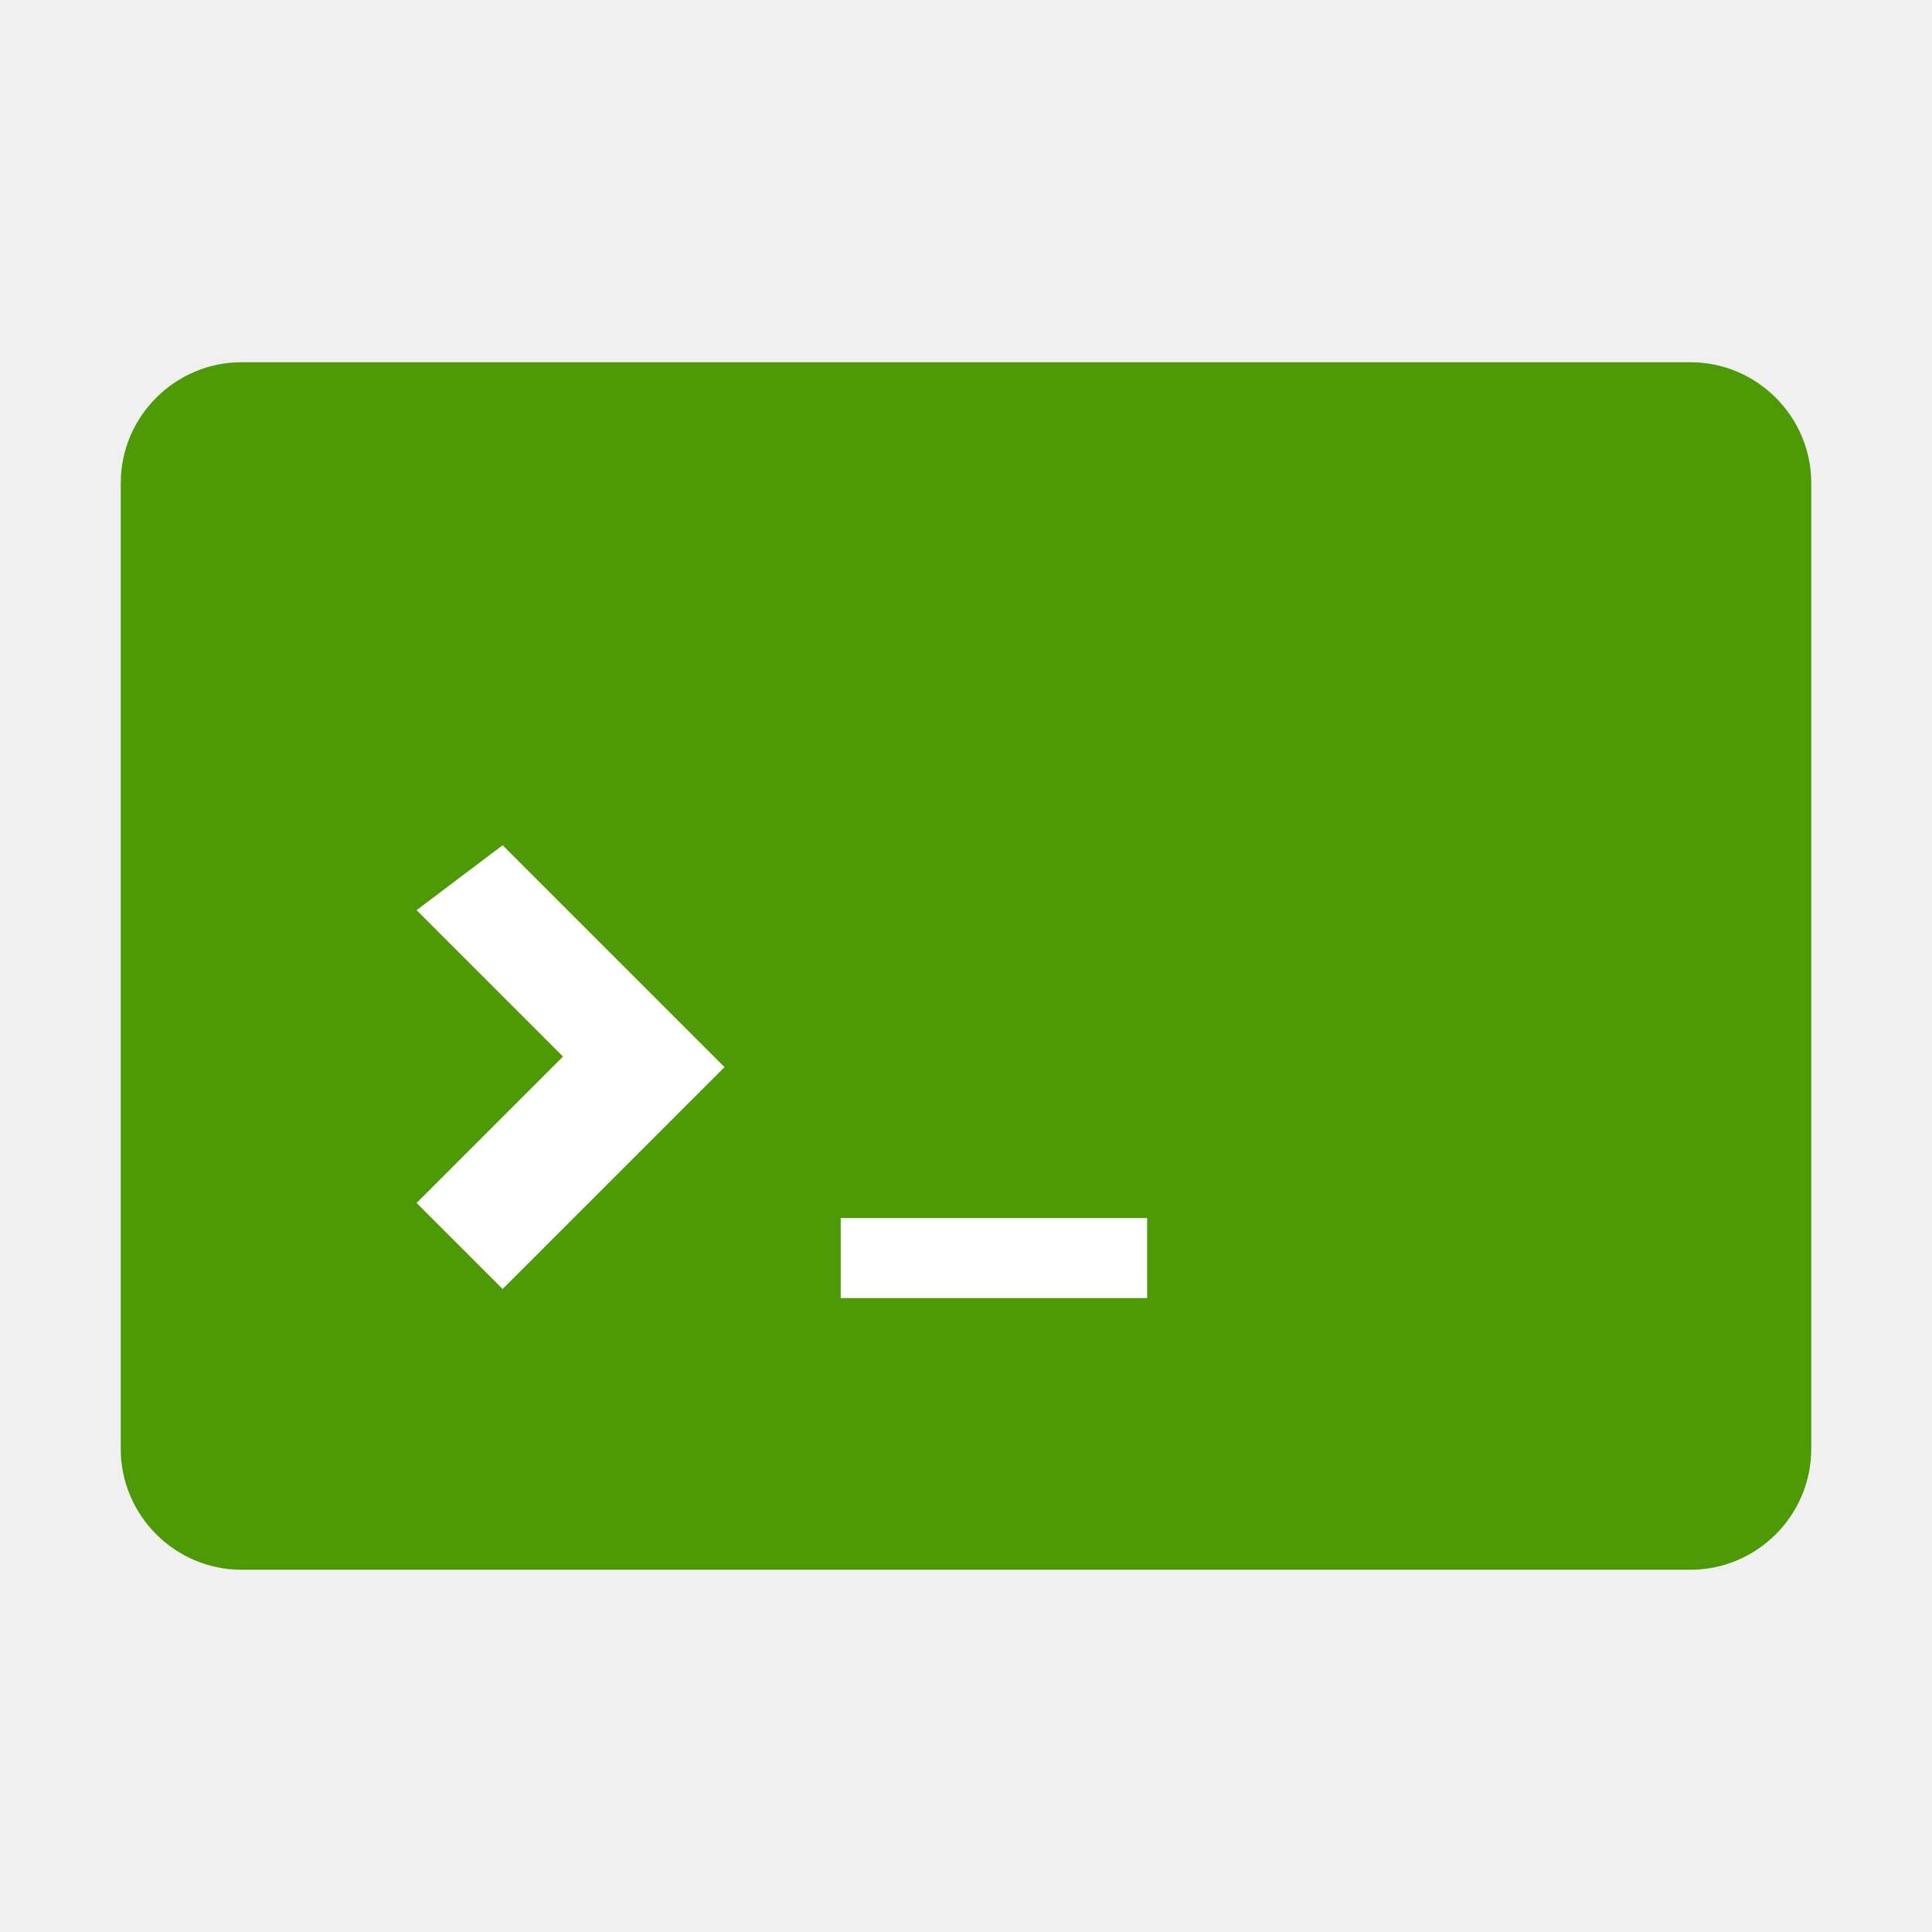
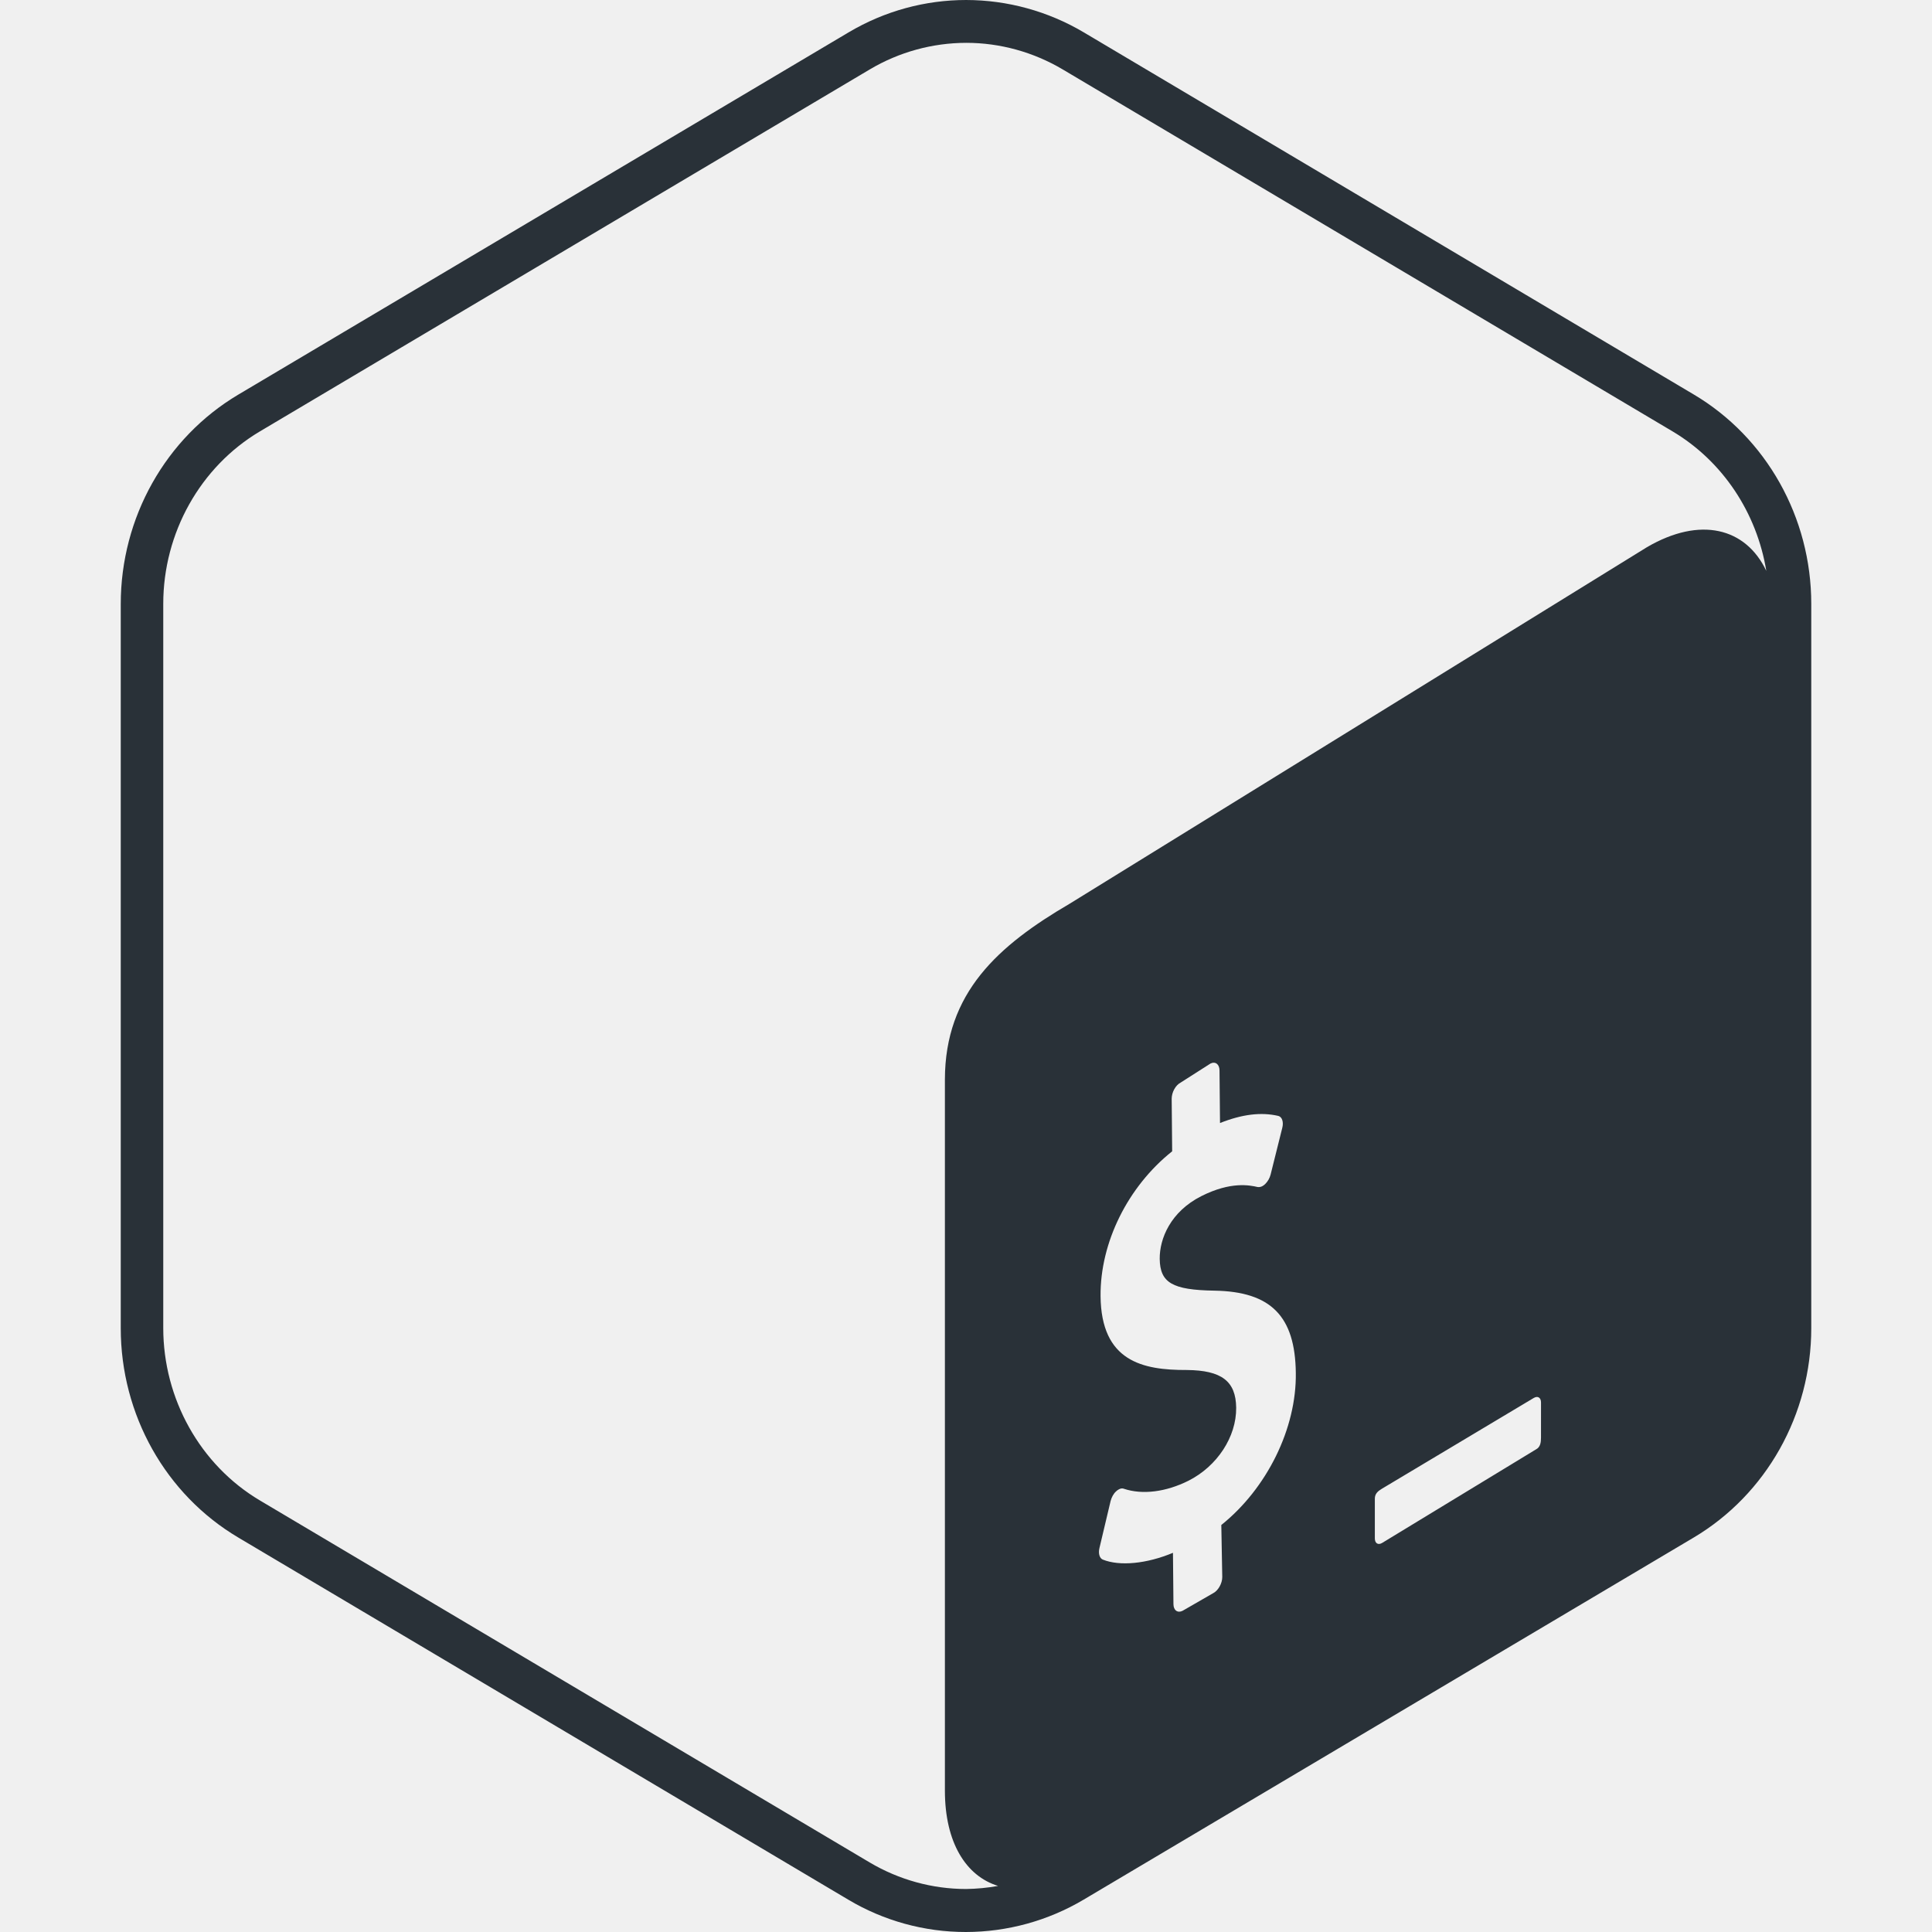
<svg xmlns="http://www.w3.org/2000/svg" viewBox="0 0 128 128">
-   <path fill="#4E9A06" d="M16 24c-4.4 0-8 3.6-8 8v64c0 4.4 3.6 8 8 8h96c4.4 0 8-3.6 8-8V32c0-4.4-3.6-8-8-8H16z" />
-   <path fill="#fff" d="M33.3 56L48 70.7 33.3 85.4l-5.7-5.7L37.3 70l-9.7-9.7zm22.4 24.7H76v5.3H55.7z" />
+   <path fill="#293138" d="M112.205 26.129 71.8 2.142A15.326 15.326 0 0 0 64.005 0c-2.688 0-5.386.717-7.796 2.152L15.795 26.14C10.976 28.999 8 34.289 8 40.018v47.975c0 5.729 2.967 11.019 7.796 13.878L56.2 125.858A15.193 15.193 0 0 0 63.995 128a15.32 15.32 0 0 0 7.796-2.142l40.414-23.987c4.819-2.86 7.796-8.16 7.796-13.878V40.007c0-5.718-2.967-11.019-7.796-13.878zm-31.29 74.907.063 3.448c0 .418-.267.889-.588 1.06l-2.046 1.178c-.321.16-.6-.032-.6-.45l-.032-3.394c-1.745.728-3.523.9-4.647.45-.214-.086-.31-.397-.225-.761l.739-3.116c.064-.246.193-.493.364-.643a.725.725 0 0 1 .193-.139c.117-.064.235-.075.332-.032 1.22.407 2.773.214 4.272-.535 1.907-.964 3.18-2.913 3.16-4.84-.022-1.757-.964-2.474-3.267-2.496-2.934.01-5.675-.567-5.718-4.894-.032-3.555 1.81-7.26 4.744-9.595l-.032-3.48c0-.428.257-.9.589-1.07l1.98-1.264c.322-.161.6.043.6.46l.033 3.48c1.456-.578 2.72-.738 3.865-.47.247.064.364.406.257.802l-.77 3.084a1.372 1.372 0 0 1-.354.622.825.825 0 0 1-.203.15c-.108.053-.204.064-.3.053-.525-.118-1.767-.385-3.727.6-2.056 1.038-2.773 2.827-2.763 4.155.022 1.585.825 2.066 3.63 2.11 3.738.064 5.344 1.691 5.387 5.45.053 3.684-1.917 7.657-4.937 10.077zm21.18-5.794c0 .322-.042.621-.31.771l-10.216 6.211c-.267.161-.482.022-.482-.3V99.29c0-.321.193-.492.46-.653l10.067-6.018c.268-.16.482-.022.482.3zm7.026-58.993L70.89 59.86c-4.765 2.784-8.278 5.911-8.288 11.662v47.107c0 3.437 1.392 5.665 3.523 6.318a12.81 12.81 0 0 1-2.12.204c-2.239 0-4.445-.61-6.383-1.757L17.219 99.408c-3.951-2.345-6.403-6.725-6.403-11.426V40.007c0-4.7 2.452-9.08 6.403-11.426L57.634 4.594a12.555 12.555 0 0 1 6.382-1.756c2.238 0 4.444.61 6.382 1.756l40.415 23.987c3.33 1.981 5.579 5.397 6.21 9.242-1.36-2.86-4.38-3.63-7.902-1.574z" />
</svg>
